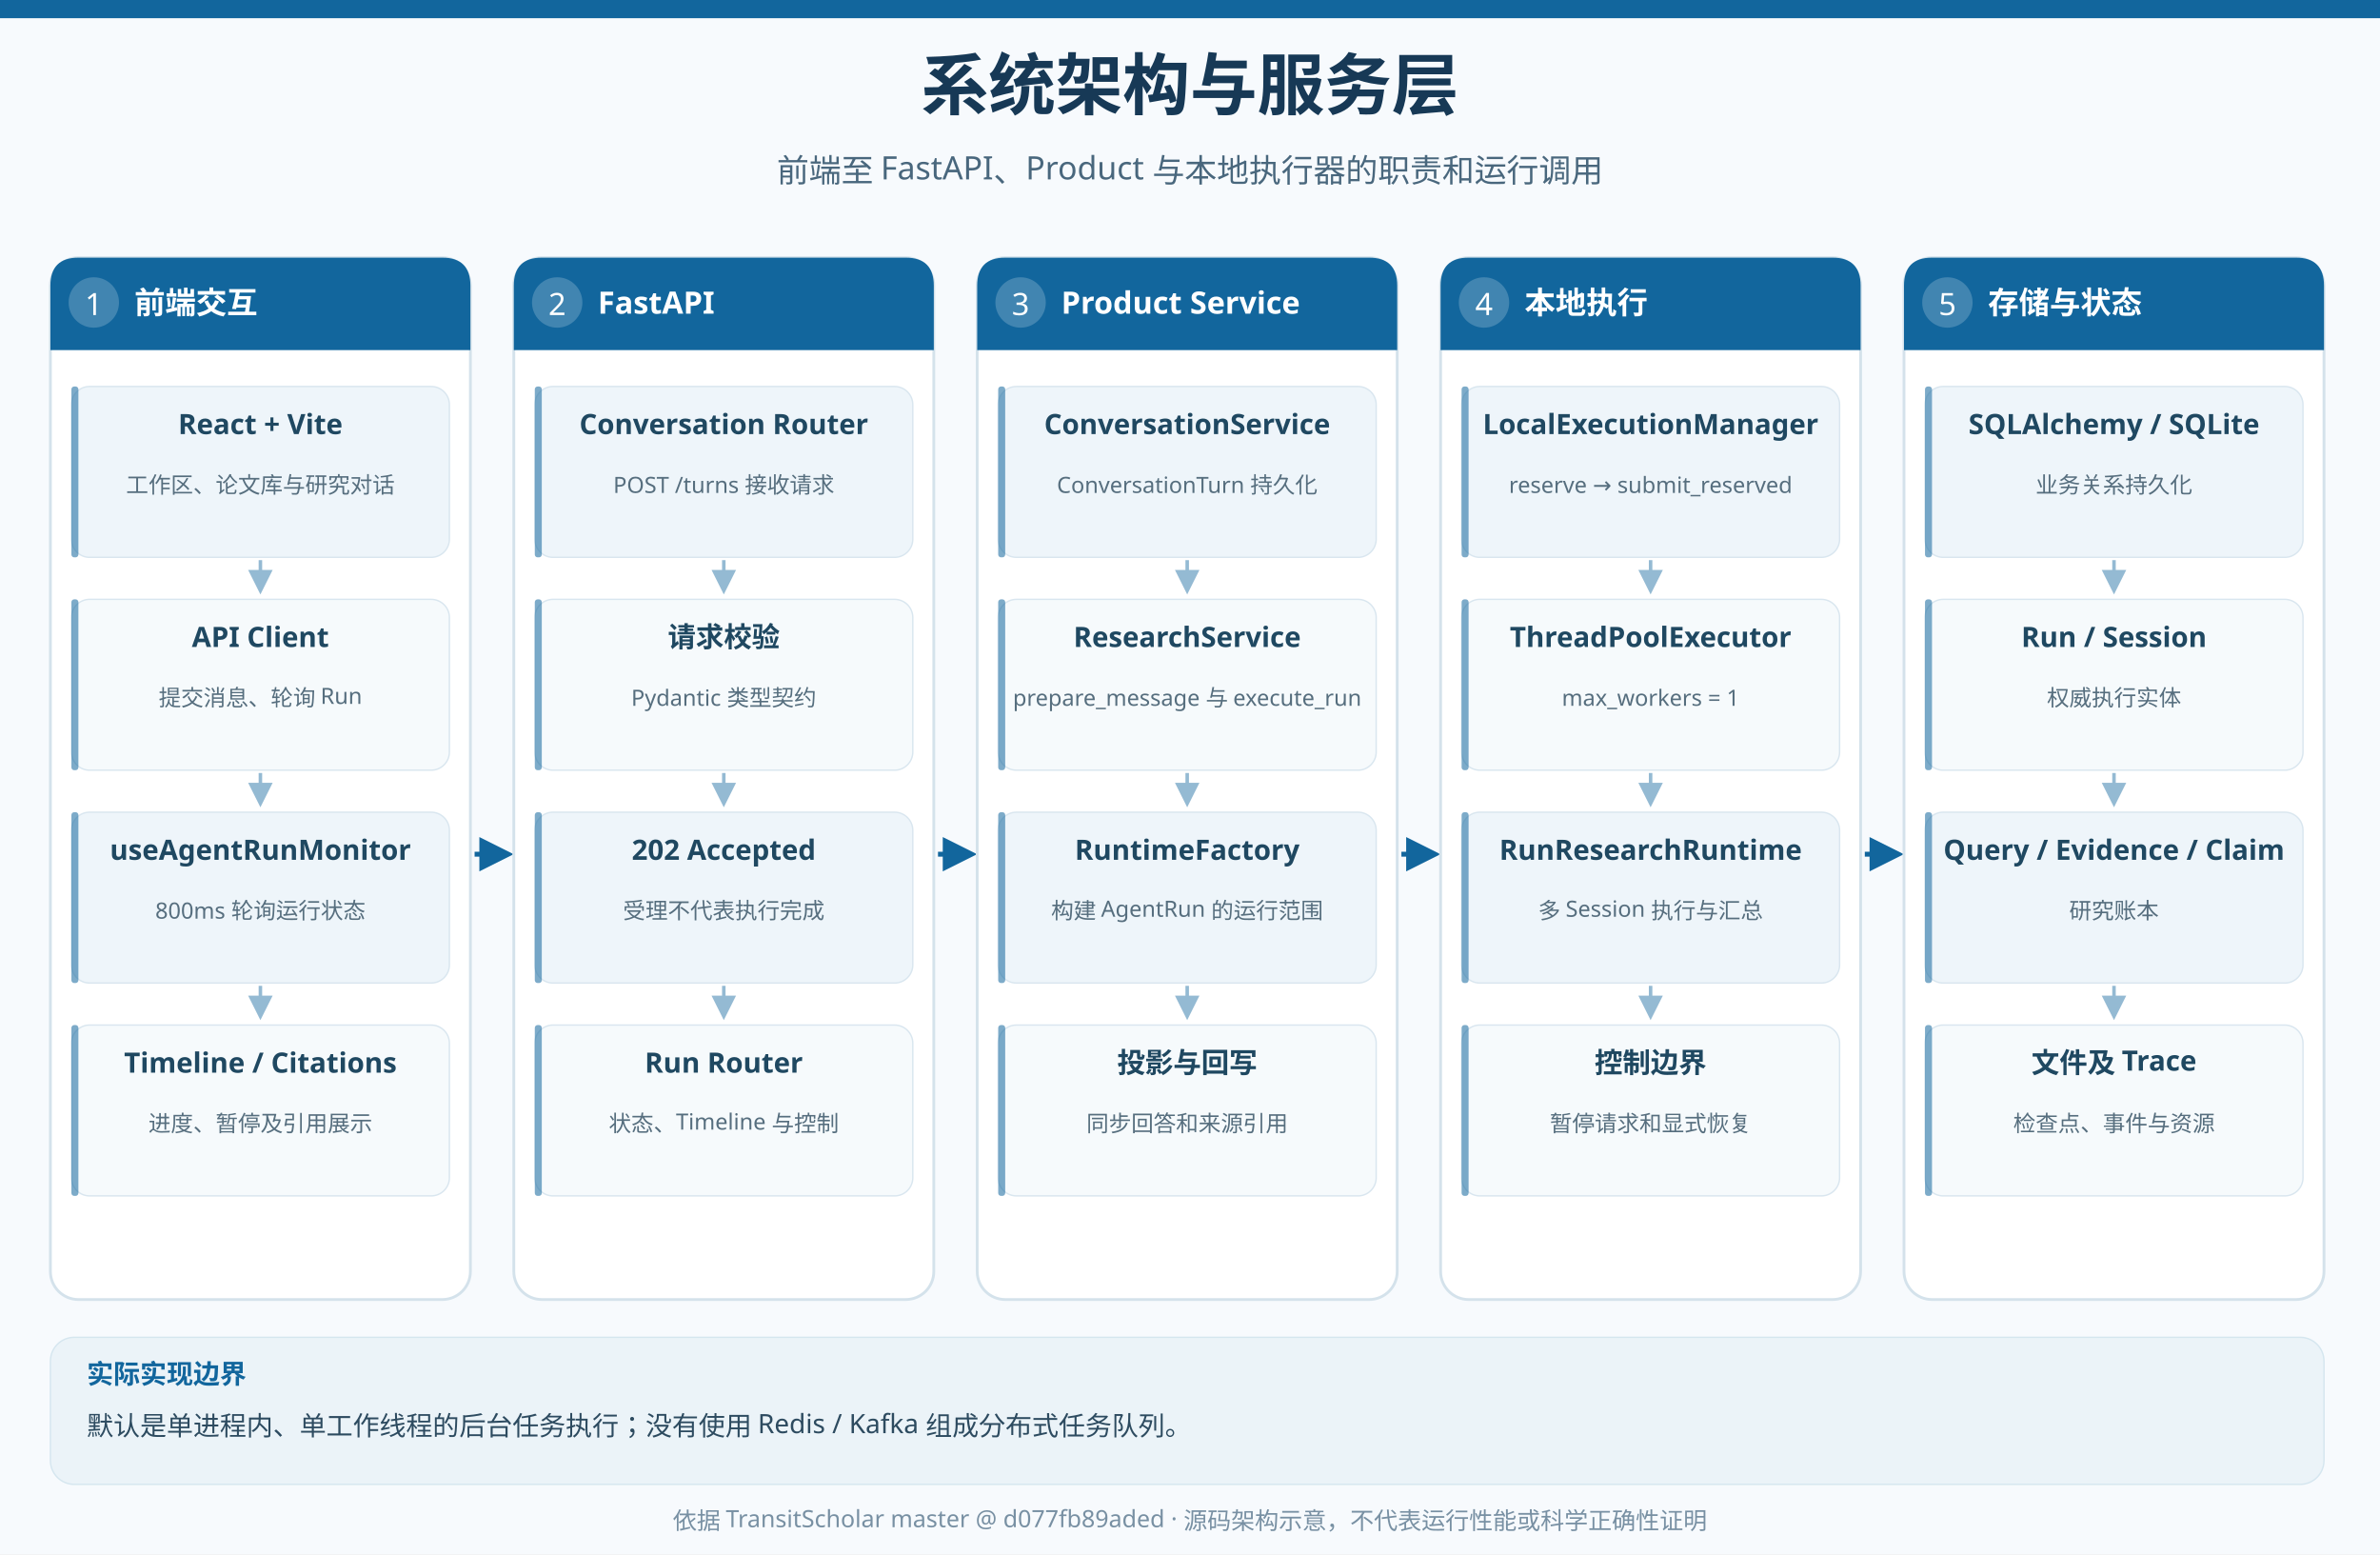
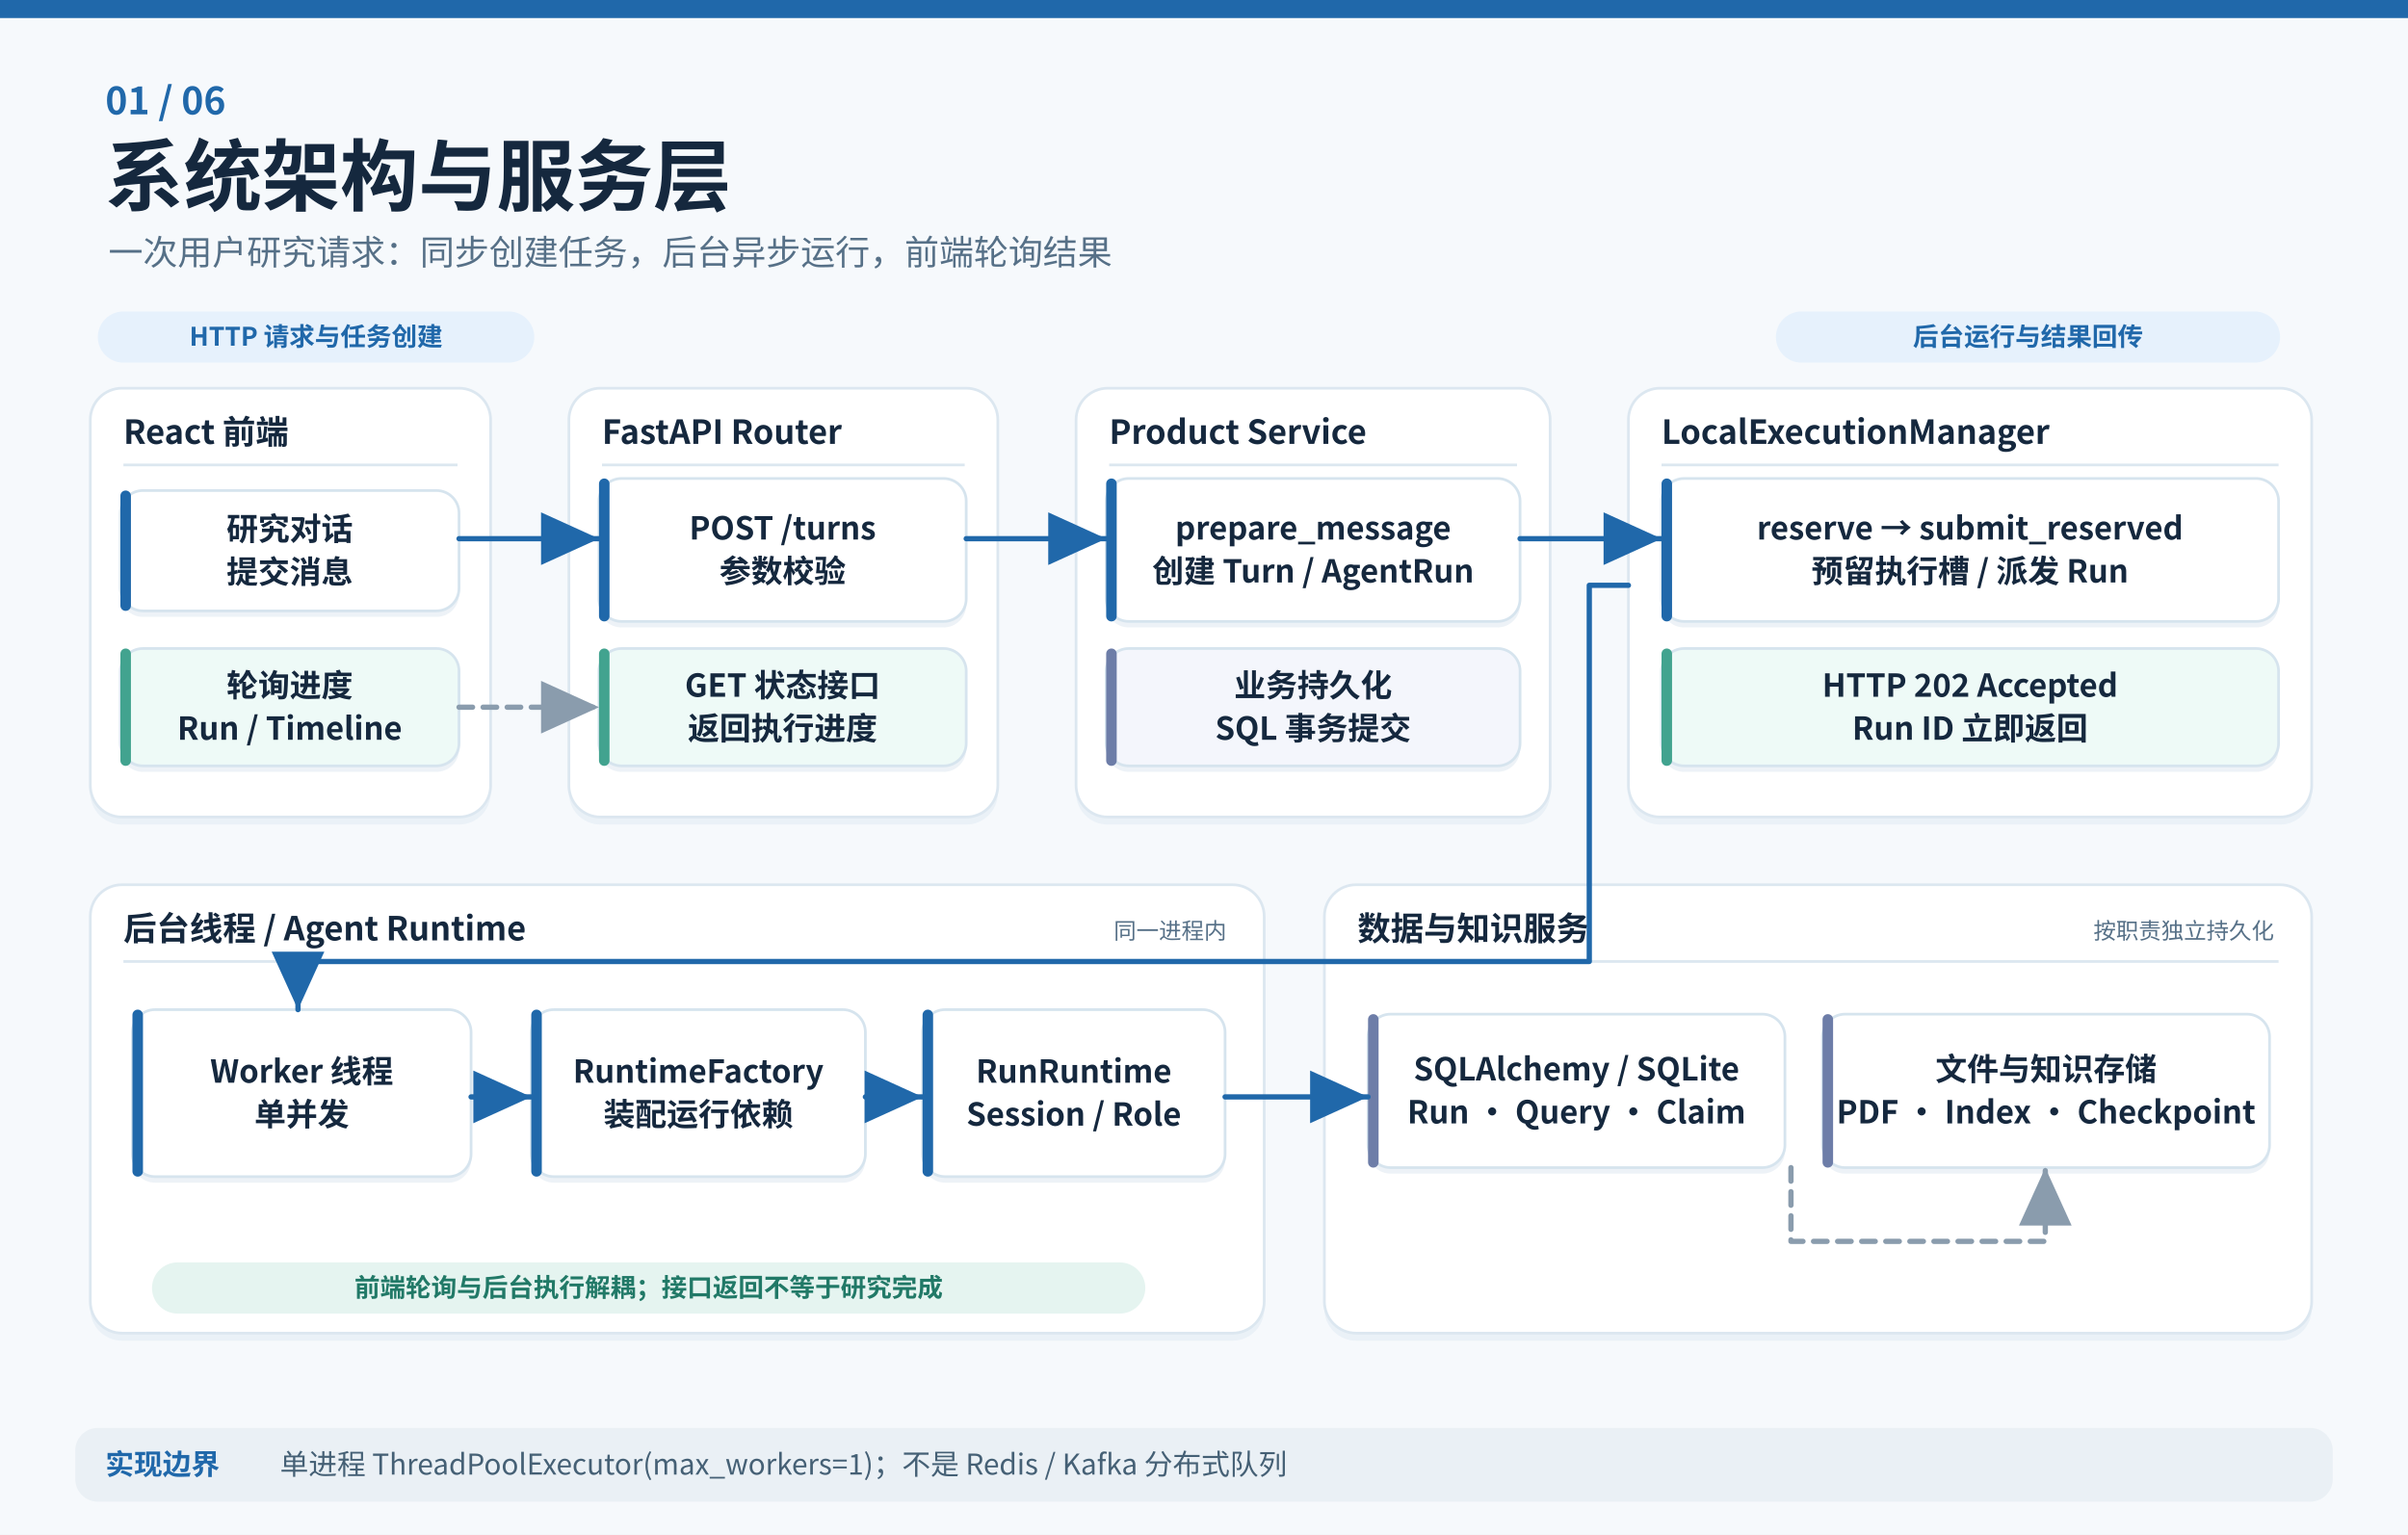
- <svg xmlns="http://www.w3.org/2000/svg" width="1700" height="1110" viewBox="0 0 1700 1110" role="img" aria-labelledby="title">
+ <svg xmlns="http://www.w3.org/2000/svg" baseProfile="full" height="1020px" version="1.1" viewBox="0 0 1600 1020" width="1600px">
  <defs>
-     <marker id="ar" viewBox="0 0 10 10" refX="8" refY="5" markerWidth="7" markerHeight="7" orient="auto">
-       <path d="M0 0L10 5L0 10Z" fill="#12669d" />
+     <marker id="arrow" markerHeight="12" markerWidth="13" orient="auto" refX="12" refY="6">
+       <path d="M 1 1 L 12 6 L 1 11 z" fill="#2068aa" />
+     </marker>
+     <marker id="arrowmute" markerHeight="12" markerWidth="13" orient="auto" refX="12" refY="6">
+       <path d="M 1 1 L 12 6 L 1 11 z" fill="#8a9cad" />
    </marker>
  </defs>
-   <rect width="1700" height="1110" fill="#f7fafd" />
-   <style>text{font-family:"Noto Sans SC","Microsoft YaHei","PingFang SC",sans-serif}</style>
-   <rect width="1700" height="13" fill="#12669d" />
-   <text x="850" y="78" text-anchor="middle" font-size="48" font-weight="700" fill="#173956">系统架构与服务层</text>
-   <text x="850" y="130" text-anchor="middle" font-size="23" fill="#49677d">前端至 FastAPI、Product 与本地执行器的职责和运行调用</text>
-   <rect x="36" y="184" width="300" height="744" rx="20" fill="#fff" stroke="#d4e2eb" stroke-width="2" />
-   <path d="M56 184H316Q336 184 336 204V250H36V204Q36 184 56 184Z" fill="#12669d" />
-   <circle cx="67" cy="216" r="18" fill="#ffffff" opacity=".2" />
-   <text x="67" y="225" text-anchor="middle" font-size="22" fill="#fff">1</text>
-   <text x="96" y="224" fill="#fff" font-size="22" font-weight="700">前端交互</text>
-   <rect x="51" y="276" width="270" height="122" rx="13" fill="#eef5fa" stroke="#d9e6ef" />
-   <rect x="51" y="276" width="5" height="122" rx="2" fill="#12669d" opacity=".55" />
-   <text x="186" y="310" text-anchor="middle" font-size="20" font-weight="700" fill="#1f4861">
-     <tspan x="186" dy="0">React + Vite</tspan>
-   </text>
-   <text x="186" y="352" text-anchor="middle" font-size="16" fill="#566e7e">
-     <tspan x="186" dy="0">工作区、论文库与研究对话</tspan>
-   </text>
-   <path d="M186 400v21" stroke="#12669d" opacity=".45" stroke-width="2.5" marker-end="url(#ar)" />
-   <rect x="51" y="428" width="270" height="122" rx="13" fill="#f6fafc" stroke="#d9e6ef" />
-   <rect x="51" y="428" width="5" height="122" rx="2" fill="#12669d" opacity=".55" />
-   <text x="186" y="462" text-anchor="middle" font-size="20" font-weight="700" fill="#1f4861">
-     <tspan x="186" dy="0">API Client</tspan>
-   </text>
-   <text x="186" y="504" text-anchor="middle" font-size="16" fill="#566e7e">
-     <tspan x="186" dy="0">提交消息、轮询 Run</tspan>
-   </text>
-   <path d="M186 552v21" stroke="#12669d" opacity=".45" stroke-width="2.5" marker-end="url(#ar)" />
-   <rect x="51" y="580" width="270" height="122" rx="13" fill="#eef5fa" stroke="#d9e6ef" />
-   <rect x="51" y="580" width="5" height="122" rx="2" fill="#12669d" opacity=".55" />
-   <text x="186" y="614" text-anchor="middle" font-size="20" font-weight="700" fill="#1f4861">
-     <tspan x="186" dy="0">useAgentRunMonitor</tspan>
-   </text>
-   <text x="186" y="656" text-anchor="middle" font-size="16" fill="#566e7e">
-     <tspan x="186" dy="0">800ms 轮询运行状态</tspan>
-   </text>
-   <path d="M186 704v21" stroke="#12669d" opacity=".45" stroke-width="2.5" marker-end="url(#ar)" />
-   <rect x="51" y="732" width="270" height="122" rx="13" fill="#f6fafc" stroke="#d9e6ef" />
-   <rect x="51" y="732" width="5" height="122" rx="2" fill="#12669d" opacity=".55" />
-   <text x="186" y="766" text-anchor="middle" font-size="20" font-weight="700" fill="#1f4861">
-     <tspan x="186" dy="0">Timeline / Citations</tspan>
-   </text>
-   <text x="186" y="808" text-anchor="middle" font-size="16" fill="#566e7e">
-     <tspan x="186" dy="0">进度、暂停及引用展示</tspan>
-   </text>
-   <path d="M339 610h23" stroke="#12669d" stroke-width="3.5" fill="none" marker-end="url(#ar)" />
-   <rect x="367" y="184" width="300" height="744" rx="20" fill="#fff" stroke="#d4e2eb" stroke-width="2" />
-   <path d="M387 184H647Q667 184 667 204V250H367V204Q367 184 387 184Z" fill="#12669d" />
-   <circle cx="398" cy="216" r="18" fill="#ffffff" opacity=".2" />
-   <text x="398" y="225" text-anchor="middle" font-size="22" fill="#fff">2</text>
-   <text x="427" y="224" fill="#fff" font-size="22" font-weight="700">FastAPI</text>
-   <rect x="382" y="276" width="270" height="122" rx="13" fill="#eef5fa" stroke="#d9e6ef" />
-   <rect x="382" y="276" width="5" height="122" rx="2" fill="#12669d" opacity=".55" />
-   <text x="517" y="310" text-anchor="middle" font-size="20" font-weight="700" fill="#1f4861">
-     <tspan x="517" dy="0">Conversation Router</tspan>
-   </text>
-   <text x="517" y="352" text-anchor="middle" font-size="16" fill="#566e7e">
-     <tspan x="517" dy="0">POST /turns 接收请求</tspan>
-   </text>
-   <path d="M517 400v21" stroke="#12669d" opacity=".45" stroke-width="2.5" marker-end="url(#ar)" />
-   <rect x="382" y="428" width="270" height="122" rx="13" fill="#f6fafc" stroke="#d9e6ef" />
-   <rect x="382" y="428" width="5" height="122" rx="2" fill="#12669d" opacity=".55" />
-   <text x="517" y="462" text-anchor="middle" font-size="20" font-weight="700" fill="#1f4861">
-     <tspan x="517" dy="0">请求校验</tspan>
-   </text>
-   <text x="517" y="504" text-anchor="middle" font-size="16" fill="#566e7e">
-     <tspan x="517" dy="0">Pydantic 类型契约</tspan>
-   </text>
-   <path d="M517 552v21" stroke="#12669d" opacity=".45" stroke-width="2.5" marker-end="url(#ar)" />
-   <rect x="382" y="580" width="270" height="122" rx="13" fill="#eef5fa" stroke="#d9e6ef" />
-   <rect x="382" y="580" width="5" height="122" rx="2" fill="#12669d" opacity=".55" />
-   <text x="517" y="614" text-anchor="middle" font-size="20" font-weight="700" fill="#1f4861">
-     <tspan x="517" dy="0">202 Accepted</tspan>
-   </text>
-   <text x="517" y="656" text-anchor="middle" font-size="16" fill="#566e7e">
-     <tspan x="517" dy="0">受理不代表执行完成</tspan>
-   </text>
-   <path d="M517 704v21" stroke="#12669d" opacity=".45" stroke-width="2.5" marker-end="url(#ar)" />
-   <rect x="382" y="732" width="270" height="122" rx="13" fill="#f6fafc" stroke="#d9e6ef" />
-   <rect x="382" y="732" width="5" height="122" rx="2" fill="#12669d" opacity=".55" />
-   <text x="517" y="766" text-anchor="middle" font-size="20" font-weight="700" fill="#1f4861">
-     <tspan x="517" dy="0">Run Router</tspan>
-   </text>
-   <text x="517" y="808" text-anchor="middle" font-size="16" fill="#566e7e">
-     <tspan x="517" dy="0">状态、Timeline 与控制</tspan>
-   </text>
-   <path d="M670 610h23" stroke="#12669d" stroke-width="3.5" fill="none" marker-end="url(#ar)" />
-   <rect x="698" y="184" width="300" height="744" rx="20" fill="#fff" stroke="#d4e2eb" stroke-width="2" />
-   <path d="M718 184H978Q998 184 998 204V250H698V204Q698 184 718 184Z" fill="#12669d" />
-   <circle cx="729" cy="216" r="18" fill="#ffffff" opacity=".2" />
-   <text x="729" y="225" text-anchor="middle" font-size="22" fill="#fff">3</text>
-   <text x="758" y="224" fill="#fff" font-size="22" font-weight="700">Product Service</text>
-   <rect x="713" y="276" width="270" height="122" rx="13" fill="#eef5fa" stroke="#d9e6ef" />
-   <rect x="713" y="276" width="5" height="122" rx="2" fill="#12669d" opacity=".55" />
-   <text x="848" y="310" text-anchor="middle" font-size="20" font-weight="700" fill="#1f4861">
-     <tspan x="848" dy="0">ConversationService</tspan>
-   </text>
-   <text x="848" y="352" text-anchor="middle" font-size="16" fill="#566e7e">
-     <tspan x="848" dy="0">ConversationTurn 持久化</tspan>
-   </text>
-   <path d="M848 400v21" stroke="#12669d" opacity=".45" stroke-width="2.5" marker-end="url(#ar)" />
-   <rect x="713" y="428" width="270" height="122" rx="13" fill="#f6fafc" stroke="#d9e6ef" />
-   <rect x="713" y="428" width="5" height="122" rx="2" fill="#12669d" opacity=".55" />
-   <text x="848" y="462" text-anchor="middle" font-size="20" font-weight="700" fill="#1f4861">
-     <tspan x="848" dy="0">ResearchService</tspan>
-   </text>
-   <text x="848" y="504" text-anchor="middle" font-size="16" fill="#566e7e">
-     <tspan x="848" dy="0">prepare_message 与 execute_run</tspan>
-   </text>
-   <path d="M848 552v21" stroke="#12669d" opacity=".45" stroke-width="2.5" marker-end="url(#ar)" />
-   <rect x="713" y="580" width="270" height="122" rx="13" fill="#eef5fa" stroke="#d9e6ef" />
-   <rect x="713" y="580" width="5" height="122" rx="2" fill="#12669d" opacity=".55" />
-   <text x="848" y="614" text-anchor="middle" font-size="20" font-weight="700" fill="#1f4861">
-     <tspan x="848" dy="0">RuntimeFactory</tspan>
-   </text>
-   <text x="848" y="656" text-anchor="middle" font-size="16" fill="#566e7e">
-     <tspan x="848" dy="0">构建 AgentRun 的运行范围</tspan>
-   </text>
-   <path d="M848 704v21" stroke="#12669d" opacity=".45" stroke-width="2.5" marker-end="url(#ar)" />
-   <rect x="713" y="732" width="270" height="122" rx="13" fill="#f6fafc" stroke="#d9e6ef" />
-   <rect x="713" y="732" width="5" height="122" rx="2" fill="#12669d" opacity=".55" />
-   <text x="848" y="766" text-anchor="middle" font-size="20" font-weight="700" fill="#1f4861">
-     <tspan x="848" dy="0">投影与回写</tspan>
-   </text>
-   <text x="848" y="808" text-anchor="middle" font-size="16" fill="#566e7e">
-     <tspan x="848" dy="0">同步回答和来源引用</tspan>
-   </text>
-   <path d="M1001 610h23" stroke="#12669d" stroke-width="3.5" fill="none" marker-end="url(#ar)" />
-   <rect x="1029" y="184" width="300" height="744" rx="20" fill="#fff" stroke="#d4e2eb" stroke-width="2" />
-   <path d="M1049 184H1309Q1329 184 1329 204V250H1029V204Q1029 184 1049 184Z" fill="#12669d" />
-   <circle cx="1060" cy="216" r="18" fill="#ffffff" opacity=".2" />
-   <text x="1060" y="225" text-anchor="middle" font-size="22" fill="#fff">4</text>
-   <text x="1089" y="224" fill="#fff" font-size="22" font-weight="700">本地执行</text>
-   <rect x="1044" y="276" width="270" height="122" rx="13" fill="#eef5fa" stroke="#d9e6ef" />
-   <rect x="1044" y="276" width="5" height="122" rx="2" fill="#12669d" opacity=".55" />
-   <text x="1179" y="310" text-anchor="middle" font-size="20" font-weight="700" fill="#1f4861">
-     <tspan x="1179" dy="0">LocalExecutionManager</tspan>
-   </text>
-   <text x="1179" y="352" text-anchor="middle" font-size="16" fill="#566e7e">
-     <tspan x="1179" dy="0">reserve → submit_reserved</tspan>
-   </text>
-   <path d="M1179 400v21" stroke="#12669d" opacity=".45" stroke-width="2.5" marker-end="url(#ar)" />
-   <rect x="1044" y="428" width="270" height="122" rx="13" fill="#f6fafc" stroke="#d9e6ef" />
-   <rect x="1044" y="428" width="5" height="122" rx="2" fill="#12669d" opacity=".55" />
-   <text x="1179" y="462" text-anchor="middle" font-size="20" font-weight="700" fill="#1f4861">
-     <tspan x="1179" dy="0">ThreadPoolExecutor</tspan>
-   </text>
-   <text x="1179" y="504" text-anchor="middle" font-size="16" fill="#566e7e">
-     <tspan x="1179" dy="0">max_workers = 1</tspan>
-   </text>
-   <path d="M1179 552v21" stroke="#12669d" opacity=".45" stroke-width="2.5" marker-end="url(#ar)" />
-   <rect x="1044" y="580" width="270" height="122" rx="13" fill="#eef5fa" stroke="#d9e6ef" />
-   <rect x="1044" y="580" width="5" height="122" rx="2" fill="#12669d" opacity=".55" />
-   <text x="1179" y="614" text-anchor="middle" font-size="20" font-weight="700" fill="#1f4861">
-     <tspan x="1179" dy="0">RunResearchRuntime</tspan>
-   </text>
-   <text x="1179" y="656" text-anchor="middle" font-size="16" fill="#566e7e">
-     <tspan x="1179" dy="0">多 Session 执行与汇总</tspan>
-   </text>
-   <path d="M1179 704v21" stroke="#12669d" opacity=".45" stroke-width="2.5" marker-end="url(#ar)" />
-   <rect x="1044" y="732" width="270" height="122" rx="13" fill="#f6fafc" stroke="#d9e6ef" />
-   <rect x="1044" y="732" width="5" height="122" rx="2" fill="#12669d" opacity=".55" />
-   <text x="1179" y="766" text-anchor="middle" font-size="20" font-weight="700" fill="#1f4861">
-     <tspan x="1179" dy="0">控制边界</tspan>
-   </text>
-   <text x="1179" y="808" text-anchor="middle" font-size="16" fill="#566e7e">
-     <tspan x="1179" dy="0">暂停请求和显式恢复</tspan>
-   </text>
-   <path d="M1332 610h23" stroke="#12669d" stroke-width="3.5" fill="none" marker-end="url(#ar)" />
-   <rect x="1360" y="184" width="300" height="744" rx="20" fill="#fff" stroke="#d4e2eb" stroke-width="2" />
-   <path d="M1380 184H1640Q1660 184 1660 204V250H1360V204Q1360 184 1380 184Z" fill="#12669d" />
-   <circle cx="1391" cy="216" r="18" fill="#ffffff" opacity=".2" />
-   <text x="1391" y="225" text-anchor="middle" font-size="22" fill="#fff">5</text>
-   <text x="1420" y="224" fill="#fff" font-size="22" font-weight="700">存储与状态</text>
-   <rect x="1375" y="276" width="270" height="122" rx="13" fill="#eef5fa" stroke="#d9e6ef" />
-   <rect x="1375" y="276" width="5" height="122" rx="2" fill="#12669d" opacity=".55" />
-   <text x="1510" y="310" text-anchor="middle" font-size="20" font-weight="700" fill="#1f4861">
-     <tspan x="1510" dy="0">SQLAlchemy / SQLite</tspan>
-   </text>
-   <text x="1510" y="352" text-anchor="middle" font-size="16" fill="#566e7e">
-     <tspan x="1510" dy="0">业务关系持久化</tspan>
-   </text>
-   <path d="M1510 400v21" stroke="#12669d" opacity=".45" stroke-width="2.5" marker-end="url(#ar)" />
-   <rect x="1375" y="428" width="270" height="122" rx="13" fill="#f6fafc" stroke="#d9e6ef" />
-   <rect x="1375" y="428" width="5" height="122" rx="2" fill="#12669d" opacity=".55" />
-   <text x="1510" y="462" text-anchor="middle" font-size="20" font-weight="700" fill="#1f4861">
-     <tspan x="1510" dy="0">Run / Session</tspan>
-   </text>
-   <text x="1510" y="504" text-anchor="middle" font-size="16" fill="#566e7e">
-     <tspan x="1510" dy="0">权威执行实体</tspan>
-   </text>
-   <path d="M1510 552v21" stroke="#12669d" opacity=".45" stroke-width="2.5" marker-end="url(#ar)" />
-   <rect x="1375" y="580" width="270" height="122" rx="13" fill="#eef5fa" stroke="#d9e6ef" />
-   <rect x="1375" y="580" width="5" height="122" rx="2" fill="#12669d" opacity=".55" />
-   <text x="1510" y="614" text-anchor="middle" font-size="20" font-weight="700" fill="#1f4861">
-     <tspan x="1510" dy="0">Query / Evidence / Claim</tspan>
-   </text>
-   <text x="1510" y="656" text-anchor="middle" font-size="16" fill="#566e7e">
-     <tspan x="1510" dy="0">研究账本</tspan>
-   </text>
-   <path d="M1510 704v21" stroke="#12669d" opacity=".45" stroke-width="2.5" marker-end="url(#ar)" />
-   <rect x="1375" y="732" width="270" height="122" rx="13" fill="#f6fafc" stroke="#d9e6ef" />
-   <rect x="1375" y="732" width="5" height="122" rx="2" fill="#12669d" opacity=".55" />
-   <text x="1510" y="766" text-anchor="middle" font-size="20" font-weight="700" fill="#1f4861">
-     <tspan x="1510" dy="0">文件及 Trace</tspan>
-   </text>
-   <text x="1510" y="808" text-anchor="middle" font-size="16" fill="#566e7e">
-     <tspan x="1510" dy="0">检查点、事件与资源</tspan>
-   </text>
-   <rect x="36" y="955" width="1624" height="105" rx="17" fill="#ebf3f8" stroke="#d5e6ef" />
-   <text x="62" y="988" font-size="19" font-weight="600" fill="#12669d">实际实现边界</text>
-   <text x="62" y="1025" font-size="19" fill="#2d4b60">
-     <tspan x="62" dy="0">默认是单进程内、单工作线程的后台任务执行；没有使用 Redis / Kafka 组成分布式任务队列。</tspan>
-   </text>
-   <text x="850" y="1092" text-anchor="middle" font-size="17" fill="#7890a3">依据 TransitScholar master @ d077fb89aded · 源码架构示意，不代表运行性能或科学正确性证明</text>
+   <g id="shapes">
+     <rect fill="#f6f9fc" height="1020" width="1600" x="0" y="0" />
+     <rect fill="#2068aa" height="12" width="1600" x="0" y="0" />
+     <text fill="#2068aa" font-family="Noto Sans CJK SC" font-size="25" font-weight="700" x="70" y="76">01 / 06</text>
+     <text fill="#15283e" font-family="Noto Sans CJK SC" font-size="52" font-weight="700" x="70" y="136">系统架构与服务层</text>
+     <text fill="#567087" font-family="Noto Sans CJK SC" font-size="23" x="72" y="176">一次用户研究请求：同步创建任务，后台异步运行，前端轮询结果</text>
+     <rect fill="#eaf0f5" height="49" rx="15" width="1500" x="50" y="949" />
+     <text fill="#2068aa" font-family="Noto Sans CJK SC" font-size="19" font-weight="700" x="70" y="980">实现边界</text>
+     <text fill="#456075" font-family="Noto Sans CJK SC" font-size="19" font-weight="400" x="186" y="980">单进程 ThreadPoolExecutor(max_workers=1)；不是 Redis / Kafka 分布式队列</text>
+     <rect fill="#e6f1fc" height="34" rx="17.0" width="290" x="65" y="207" />
+     <text fill="#2068aa" font-family="Noto Sans CJK SC" font-size="17" font-weight="700" text-anchor="middle" x="210.0" y="229.78">HTTP 请求与任务创建</text>
+     <rect fill="#e6f1fc" height="34" rx="17.0" width="335" x="1180" y="207" />
+     <text fill="#2068aa" font-family="Noto Sans CJK SC" font-size="17" font-weight="700" text-anchor="middle" x="1347.5" y="229.78">后台运行与结果回传</text>
+     <rect fill="#e4edf5" height="285" opacity="0.68" rx="21" width="266" x="60" y="263" />
+     <rect fill="#fff" height="285" rx="21" stroke="#dce7f0" stroke-width="1.8" width="266" x="60" y="258" />
+     <text fill="#15283e" font-family="Noto Sans CJK SC" font-size="22" font-weight="700" x="82" y="295">React 前端</text>
+     <line stroke="#dce7f0" stroke-width="1.8" x1="82" x2="304" y1="309" y2="309" />
+     <rect fill="#e4edf5" height="285" opacity="0.68" rx="21" width="285" x="378" y="263" />
+     <rect fill="#fff" height="285" rx="21" stroke="#dce7f0" stroke-width="1.8" width="285" x="378" y="258" />
+     <text fill="#15283e" font-family="Noto Sans CJK SC" font-size="22" font-weight="700" x="400" y="295">FastAPI Router</text>
+     <line stroke="#dce7f0" stroke-width="1.8" x1="400" x2="641" y1="309" y2="309" />
+     <rect fill="#e4edf5" height="285" opacity="0.68" rx="21" width="315" x="715" y="263" />
+     <rect fill="#fff" height="285" rx="21" stroke="#dce7f0" stroke-width="1.8" width="315" x="715" y="258" />
+     <text fill="#15283e" font-family="Noto Sans CJK SC" font-size="22" font-weight="700" x="737" y="295">Product Service</text>
+     <line stroke="#dce7f0" stroke-width="1.8" x1="737" x2="1008" y1="309" y2="309" />
+     <rect fill="#e4edf5" height="285" opacity="0.68" rx="21" width="454" x="1082" y="263" />
+     <rect fill="#fff" height="285" rx="21" stroke="#dce7f0" stroke-width="1.8" width="454" x="1082" y="258" />
+     <text fill="#15283e" font-family="Noto Sans CJK SC" font-size="22" font-weight="700" x="1104" y="295">LocalExecutionManager</text>
+     <line stroke="#dce7f0" stroke-width="1.8" x1="1104" x2="1514" y1="309" y2="309" />
+     <rect fill="#d3dfea" height="80" opacity="0.4" rx="15" width="225" x="80" y="330" />
+     <rect fill="#ffffff" height="80" rx="15" stroke="#d6e4ee" stroke-width="1.8" width="225" x="80" y="326" />
+     <rect fill="#2068aa" height="80" rx="3.5" width="7" x="80" y="326" />
+     <text fill="#15283e" font-family="Noto Sans CJK SC" font-size="21" font-weight="700" text-anchor="middle" x="192.5" y="359.07">研究对话</text>
+     <text fill="#15283e" font-family="Noto Sans CJK SC" font-size="21" font-weight="700" text-anchor="middle" x="192.5" y="387.63">提交消息</text>
+     <rect fill="#d3dfea" height="95" opacity="0.4" rx="15" width="244" x="398" y="322" />
+     <rect fill="#ffffff" height="95" rx="15" stroke="#d6e4ee" stroke-width="1.8" width="244" x="398" y="318" />
+     <rect fill="#2068aa" height="95" rx="3.5" width="7" x="398" y="318" />
+     <text fill="#15283e" font-family="Noto Sans CJK SC" font-size="21" font-weight="700" text-anchor="middle" x="520.0" y="358.57">POST /turns</text>
+     <text fill="#15283e" font-family="Noto Sans CJK SC" font-size="21" font-weight="700" text-anchor="middle" x="520.0" y="387.13">参数校验</text>
+     <rect fill="#d3dfea" height="95" opacity="0.4" rx="15" width="275" x="735" y="322" />
+     <rect fill="#ffffff" height="95" rx="15" stroke="#d6e4ee" stroke-width="1.8" width="275" x="735" y="318" />
+     <rect fill="#2068aa" height="95" rx="3.5" width="7" x="735" y="318" />
+     <text fill="#15283e" font-family="Noto Sans CJK SC" font-size="21" font-weight="700" text-anchor="middle" x="872.5" y="358.57">prepare_message</text>
+     <text fill="#15283e" font-family="Noto Sans CJK SC" font-size="21" font-weight="700" text-anchor="middle" x="872.5" y="387.13">创建 Turn / AgentRun</text>
+     <rect fill="#d3dfea" height="95" opacity="0.4" rx="15" width="410" x="1104" y="322" />
+     <rect fill="#ffffff" height="95" rx="15" stroke="#d6e4ee" stroke-width="1.8" width="410" x="1104" y="318" />
+     <rect fill="#2068aa" height="95" rx="3.5" width="7" x="1104" y="318" />
+     <text fill="#15283e" font-family="Noto Sans CJK SC" font-size="21" font-weight="700" text-anchor="middle" x="1309.0" y="358.57">reserve → submit_reserved</text>
+     <text fill="#15283e" font-family="Noto Sans CJK SC" font-size="21" font-weight="700" text-anchor="middle" x="1309.0" y="387.13">预留执行槽 / 派发 Run</text>
+     <rect fill="#d3dfea" height="78" opacity="0.4" rx="15" width="225" x="80" y="435" />
+     <rect fill="#eefaf7" height="78" rx="15" stroke="#d6e4ee" stroke-width="1.8" width="225" x="80" y="431" />
+     <rect fill="#42a38f" height="78" rx="3.5" width="7" x="80" y="431" />
+     <text fill="#15283e" font-family="Noto Sans CJK SC" font-size="21" font-weight="700" text-anchor="middle" x="192.5" y="463.07">轮询进度</text>
+     <text fill="#15283e" font-family="Noto Sans CJK SC" font-size="21" font-weight="700" text-anchor="middle" x="192.5" y="491.63">Run / Timeline</text>
+     <rect fill="#d3dfea" height="78" opacity="0.4" rx="15" width="244" x="398" y="435" />
+     <rect fill="#eefaf7" height="78" rx="15" stroke="#d6e4ee" stroke-width="1.8" width="244" x="398" y="431" />
+     <rect fill="#42a38f" height="78" rx="3.5" width="7" x="398" y="431" />
+     <text fill="#15283e" font-family="Noto Sans CJK SC" font-size="21" font-weight="700" text-anchor="middle" x="520.0" y="463.07">GET 状态接口</text>
+     <text fill="#15283e" font-family="Noto Sans CJK SC" font-size="21" font-weight="700" text-anchor="middle" x="520.0" y="491.63">返回执行进度</text>
+     <rect fill="#d3dfea" height="78" opacity="0.4" rx="15" width="275" x="735" y="435" />
+     <rect fill="#f4f6fc" height="78" rx="15" stroke="#d6e4ee" stroke-width="1.8" width="275" x="735" y="431" />
+     <rect fill="#6d7da8" height="78" rx="3.5" width="7" x="735" y="431" />
+     <text fill="#15283e" font-family="Noto Sans CJK SC" font-size="21" font-weight="700" text-anchor="middle" x="872.5" y="463.07">业务持久化</text>
+     <text fill="#15283e" font-family="Noto Sans CJK SC" font-size="21" font-weight="700" text-anchor="middle" x="872.5" y="491.63">SQL 事务提交</text>
+     <rect fill="#d3dfea" height="78" opacity="0.4" rx="15" width="410" x="1104" y="435" />
+     <rect fill="#eefaf7" height="78" rx="15" stroke="#d6e4ee" stroke-width="1.8" width="410" x="1104" y="431" />
+     <rect fill="#42a38f" height="78" rx="3.5" width="7" x="1104" y="431" />
+     <text fill="#15283e" font-family="Noto Sans CJK SC" font-size="21" font-weight="700" text-anchor="middle" x="1309.0" y="463.07">HTTP 202 Accepted</text>
+     <text fill="#15283e" font-family="Noto Sans CJK SC" font-size="21" font-weight="700" text-anchor="middle" x="1309.0" y="491.63">Run ID 立即返回</text>
+     <rect fill="#e4edf5" height="298" opacity="0.68" rx="21" width="780" x="60" y="593" />
+     <rect fill="#fff" height="298" rx="21" stroke="#dce7f0" stroke-width="1.8" width="780" x="60" y="588" />
+     <text fill="#15283e" font-family="Noto Sans CJK SC" font-size="22" font-weight="700" x="82" y="625">后台线程 / Agent Runtime</text>
+     <line stroke="#dce7f0" stroke-width="1.8" x1="82" x2="818" y1="639" y2="639" />
+     <text fill="#567087" font-family="Noto Sans CJK SC" font-size="15" font-weight="400" text-anchor="end" x="815" y="624">同一进程内</text>
+     <rect fill="#d3dfea" height="111" opacity="0.4" rx="15" width="225" x="88" y="675" />
+     <rect fill="#ffffff" height="111" rx="15" stroke="#d6e4ee" stroke-width="1.8" width="225" x="88" y="671" />
+     <rect fill="#2068aa" height="111" rx="3.5" width="7" x="88" y="671" />
+     <text fill="#15283e" font-family="Noto Sans CJK SC" font-size="21" font-weight="700" text-anchor="middle" x="200.5" y="719.57">Worker 线程</text>
+     <text fill="#15283e" font-family="Noto Sans CJK SC" font-size="21" font-weight="700" text-anchor="middle" x="200.5" y="748.13">单并发</text>
+     <rect fill="#d3dfea" height="111" opacity="0.4" rx="15" width="222" x="353" y="675" />
+     <rect fill="#ffffff" height="111" rx="15" stroke="#d6e4ee" stroke-width="1.8" width="222" x="353" y="671" />
+     <rect fill="#2068aa" height="111" rx="3.5" width="7" x="353" y="671" />
+     <text fill="#15283e" font-family="Noto Sans CJK SC" font-size="21" font-weight="700" text-anchor="middle" x="464.0" y="719.57">RuntimeFactory</text>
+     <text fill="#15283e" font-family="Noto Sans CJK SC" font-size="21" font-weight="700" text-anchor="middle" x="464.0" y="748.13">装配运行依赖</text>
+     <rect fill="#d3dfea" height="111" opacity="0.4" rx="15" width="201" x="613" y="675" />
+     <rect fill="#ffffff" height="111" rx="15" stroke="#d6e4ee" stroke-width="1.8" width="201" x="613" y="671" />
+     <rect fill="#2068aa" height="111" rx="3.5" width="7" x="613" y="671" />
+     <text fill="#15283e" font-family="Noto Sans CJK SC" font-size="21" font-weight="700" text-anchor="middle" x="713.5" y="719.57">RunRuntime</text>
+     <text fill="#15283e" font-family="Noto Sans CJK SC" font-size="21" font-weight="700" text-anchor="middle" x="713.5" y="748.13">Session / Role</text>
+     <rect fill="#e4edf5" height="298" opacity="0.68" rx="21" width="656" x="880" y="593" />
+     <rect fill="#fff" height="298" rx="21" stroke="#dce7f0" stroke-width="1.8" width="656" x="880" y="588" />
+     <text fill="#15283e" font-family="Noto Sans CJK SC" font-size="22" font-weight="700" x="902" y="625">数据与知识服务</text>
+     <line stroke="#dce7f0" stroke-width="1.8" x1="902" x2="1514" y1="639" y2="639" />
+     <text fill="#567087" font-family="Noto Sans CJK SC" font-size="15" font-weight="400" text-anchor="end" x="1511" y="624">按职责独立持久化</text>
+     <rect fill="#d3dfea" height="102" opacity="0.4" rx="15" width="277" x="909" y="678" />
+     <rect fill="#ffffff" height="102" rx="15" stroke="#d6e4ee" stroke-width="1.8" width="277" x="909" y="674" />
+     <rect fill="#6d7da8" height="102" rx="3.5" width="7" x="909" y="674" />
+     <text fill="#15283e" font-family="Noto Sans CJK SC" font-size="21" font-weight="700" text-anchor="middle" x="1047.5" y="718.07">SQLAlchemy / SQLite</text>
+     <text fill="#15283e" font-family="Noto Sans CJK SC" font-size="21" font-weight="700" text-anchor="middle" x="1047.5" y="746.63">Run · Query · Claim</text>
+     <rect fill="#d3dfea" height="102" opacity="0.4" rx="15" width="297" x="1211" y="678" />
+     <rect fill="#ffffff" height="102" rx="15" stroke="#d6e4ee" stroke-width="1.8" width="297" x="1211" y="674" />
+     <rect fill="#6d7da8" height="102" rx="3.5" width="7" x="1211" y="674" />
+     <text fill="#15283e" font-family="Noto Sans CJK SC" font-size="21" font-weight="700" text-anchor="middle" x="1359.5" y="718.07">文件与知识存储</text>
+     <text fill="#15283e" font-family="Noto Sans CJK SC" font-size="21" font-weight="700" text-anchor="middle" x="1359.5" y="746.63">PDF · Index · Checkpoint</text>
+     <rect fill="#e5f4f0" height="34" rx="17.0" width="660" x="101" y="839" />
+     <text fill="#217967" font-family="Noto Sans CJK SC" font-size="17" font-weight="700" text-anchor="middle" x="431.0" y="861.78">前端轮询与后台执行解耦；接口返回不等于研究完成</text>
+   </g>
+   <g id="edges">
+     <path d="M 305,358 L 398,358" fill="none" marker-end="url(#arrow)" stroke="#2068aa" stroke-dasharray="none" stroke-linecap="round" stroke-linejoin="round" stroke-width="3.5" />
+     <path d="M 642,358 L 735,358" fill="none" marker-end="url(#arrow)" stroke="#2068aa" stroke-dasharray="none" stroke-linecap="round" stroke-linejoin="round" stroke-width="3.5" />
+     <path d="M 1010,358 L 1104,358" fill="none" marker-end="url(#arrow)" stroke="#2068aa" stroke-dasharray="none" stroke-linecap="round" stroke-linejoin="round" stroke-width="3.5" />
+     <path d="M 305,470 L 398,470" fill="none" marker-end="url(#arrowmute)" stroke="#8a9cad" stroke-dasharray="9 7" stroke-linecap="round" stroke-linejoin="round" stroke-width="3.5" />
+     <path d="M 1082,389 L 1056,389 L 1056,639 L 198,639 L 198,671" fill="none" marker-end="url(#arrow)" stroke="#2068aa" stroke-dasharray="none" stroke-linecap="round" stroke-linejoin="round" stroke-width="3.5" />
+     <path d="M 313,729 L 353,729" fill="none" marker-end="url(#arrow)" stroke="#2068aa" stroke-dasharray="none" stroke-linecap="round" stroke-linejoin="round" stroke-width="3.5" />
+     <path d="M 575,729 L 613,729" fill="none" marker-end="url(#arrow)" stroke="#2068aa" stroke-dasharray="none" stroke-linecap="round" stroke-linejoin="round" stroke-width="3.5" />
+     <path d="M 814,729 L 909,729" fill="none" marker-end="url(#arrow)" stroke="#2068aa" stroke-dasharray="none" stroke-linecap="round" stroke-linejoin="round" stroke-width="3.5" />
+     <path d="M 1190,776 L 1190,825 L 1359,825 L 1359,776" fill="none" marker-end="url(#arrowmute)" stroke="#8a9cad" stroke-dasharray="9 7" stroke-linecap="round" stroke-linejoin="round" stroke-width="3.5" />
+   </g>
</svg>
